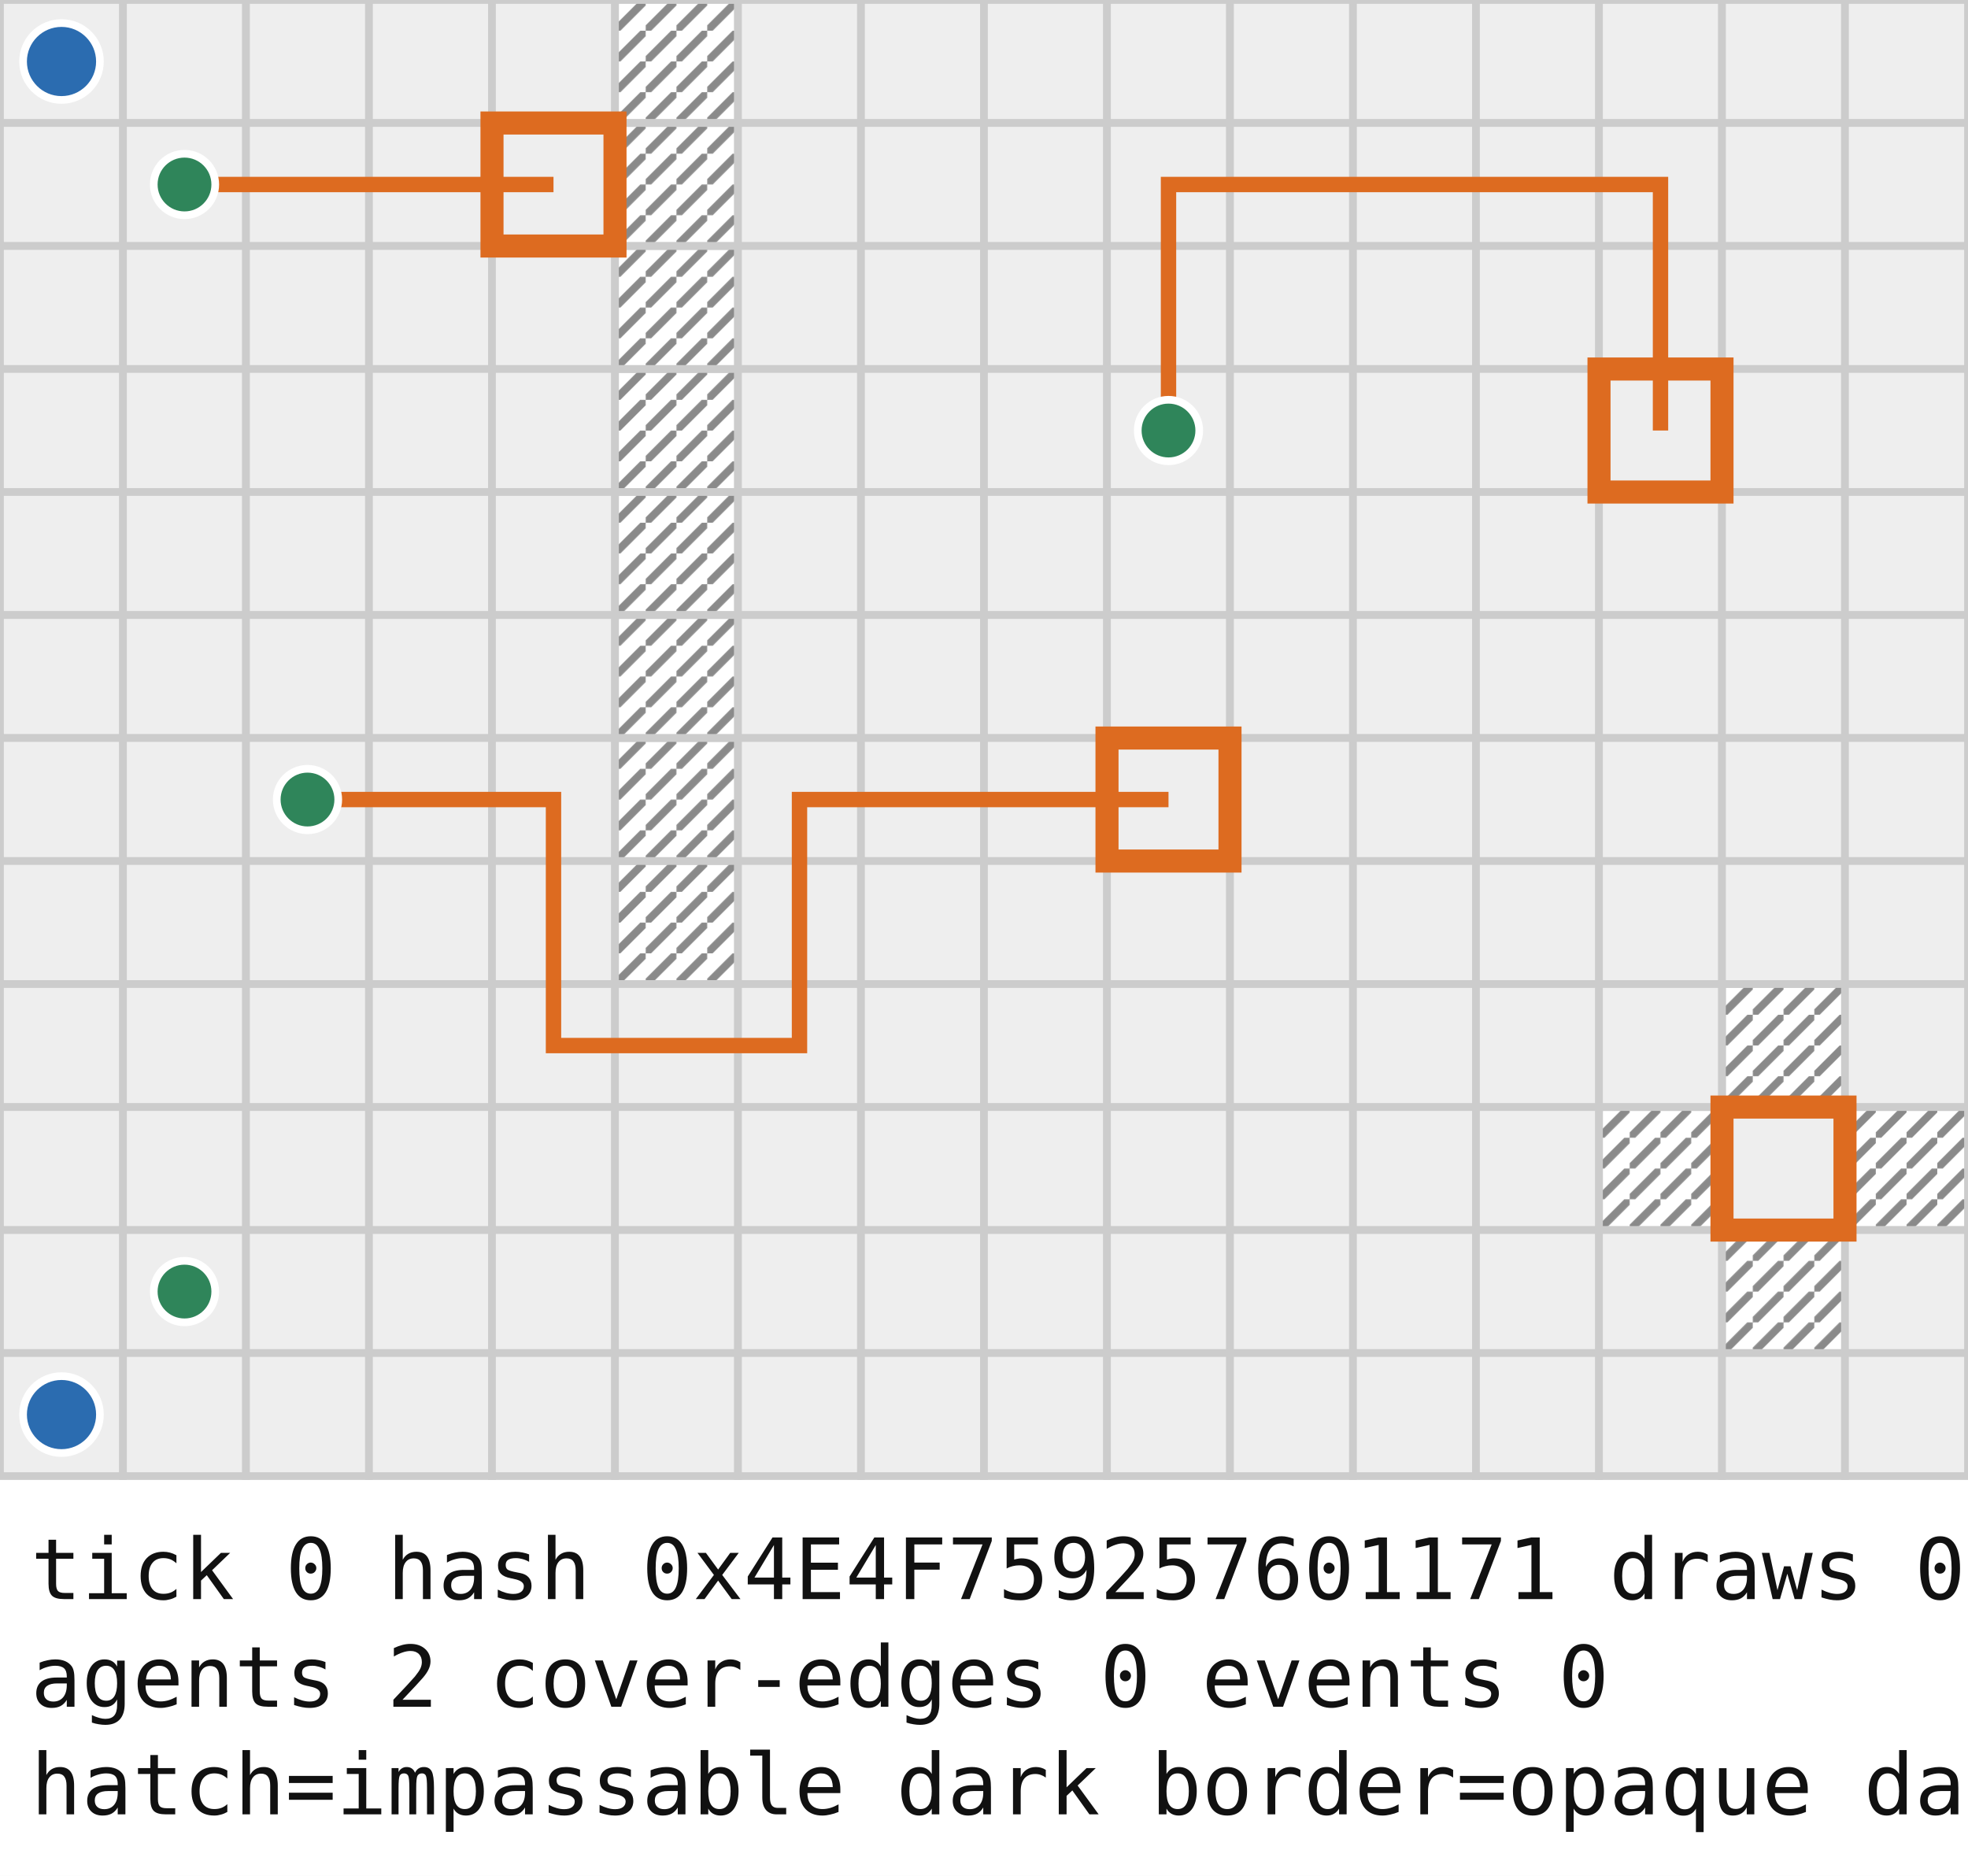
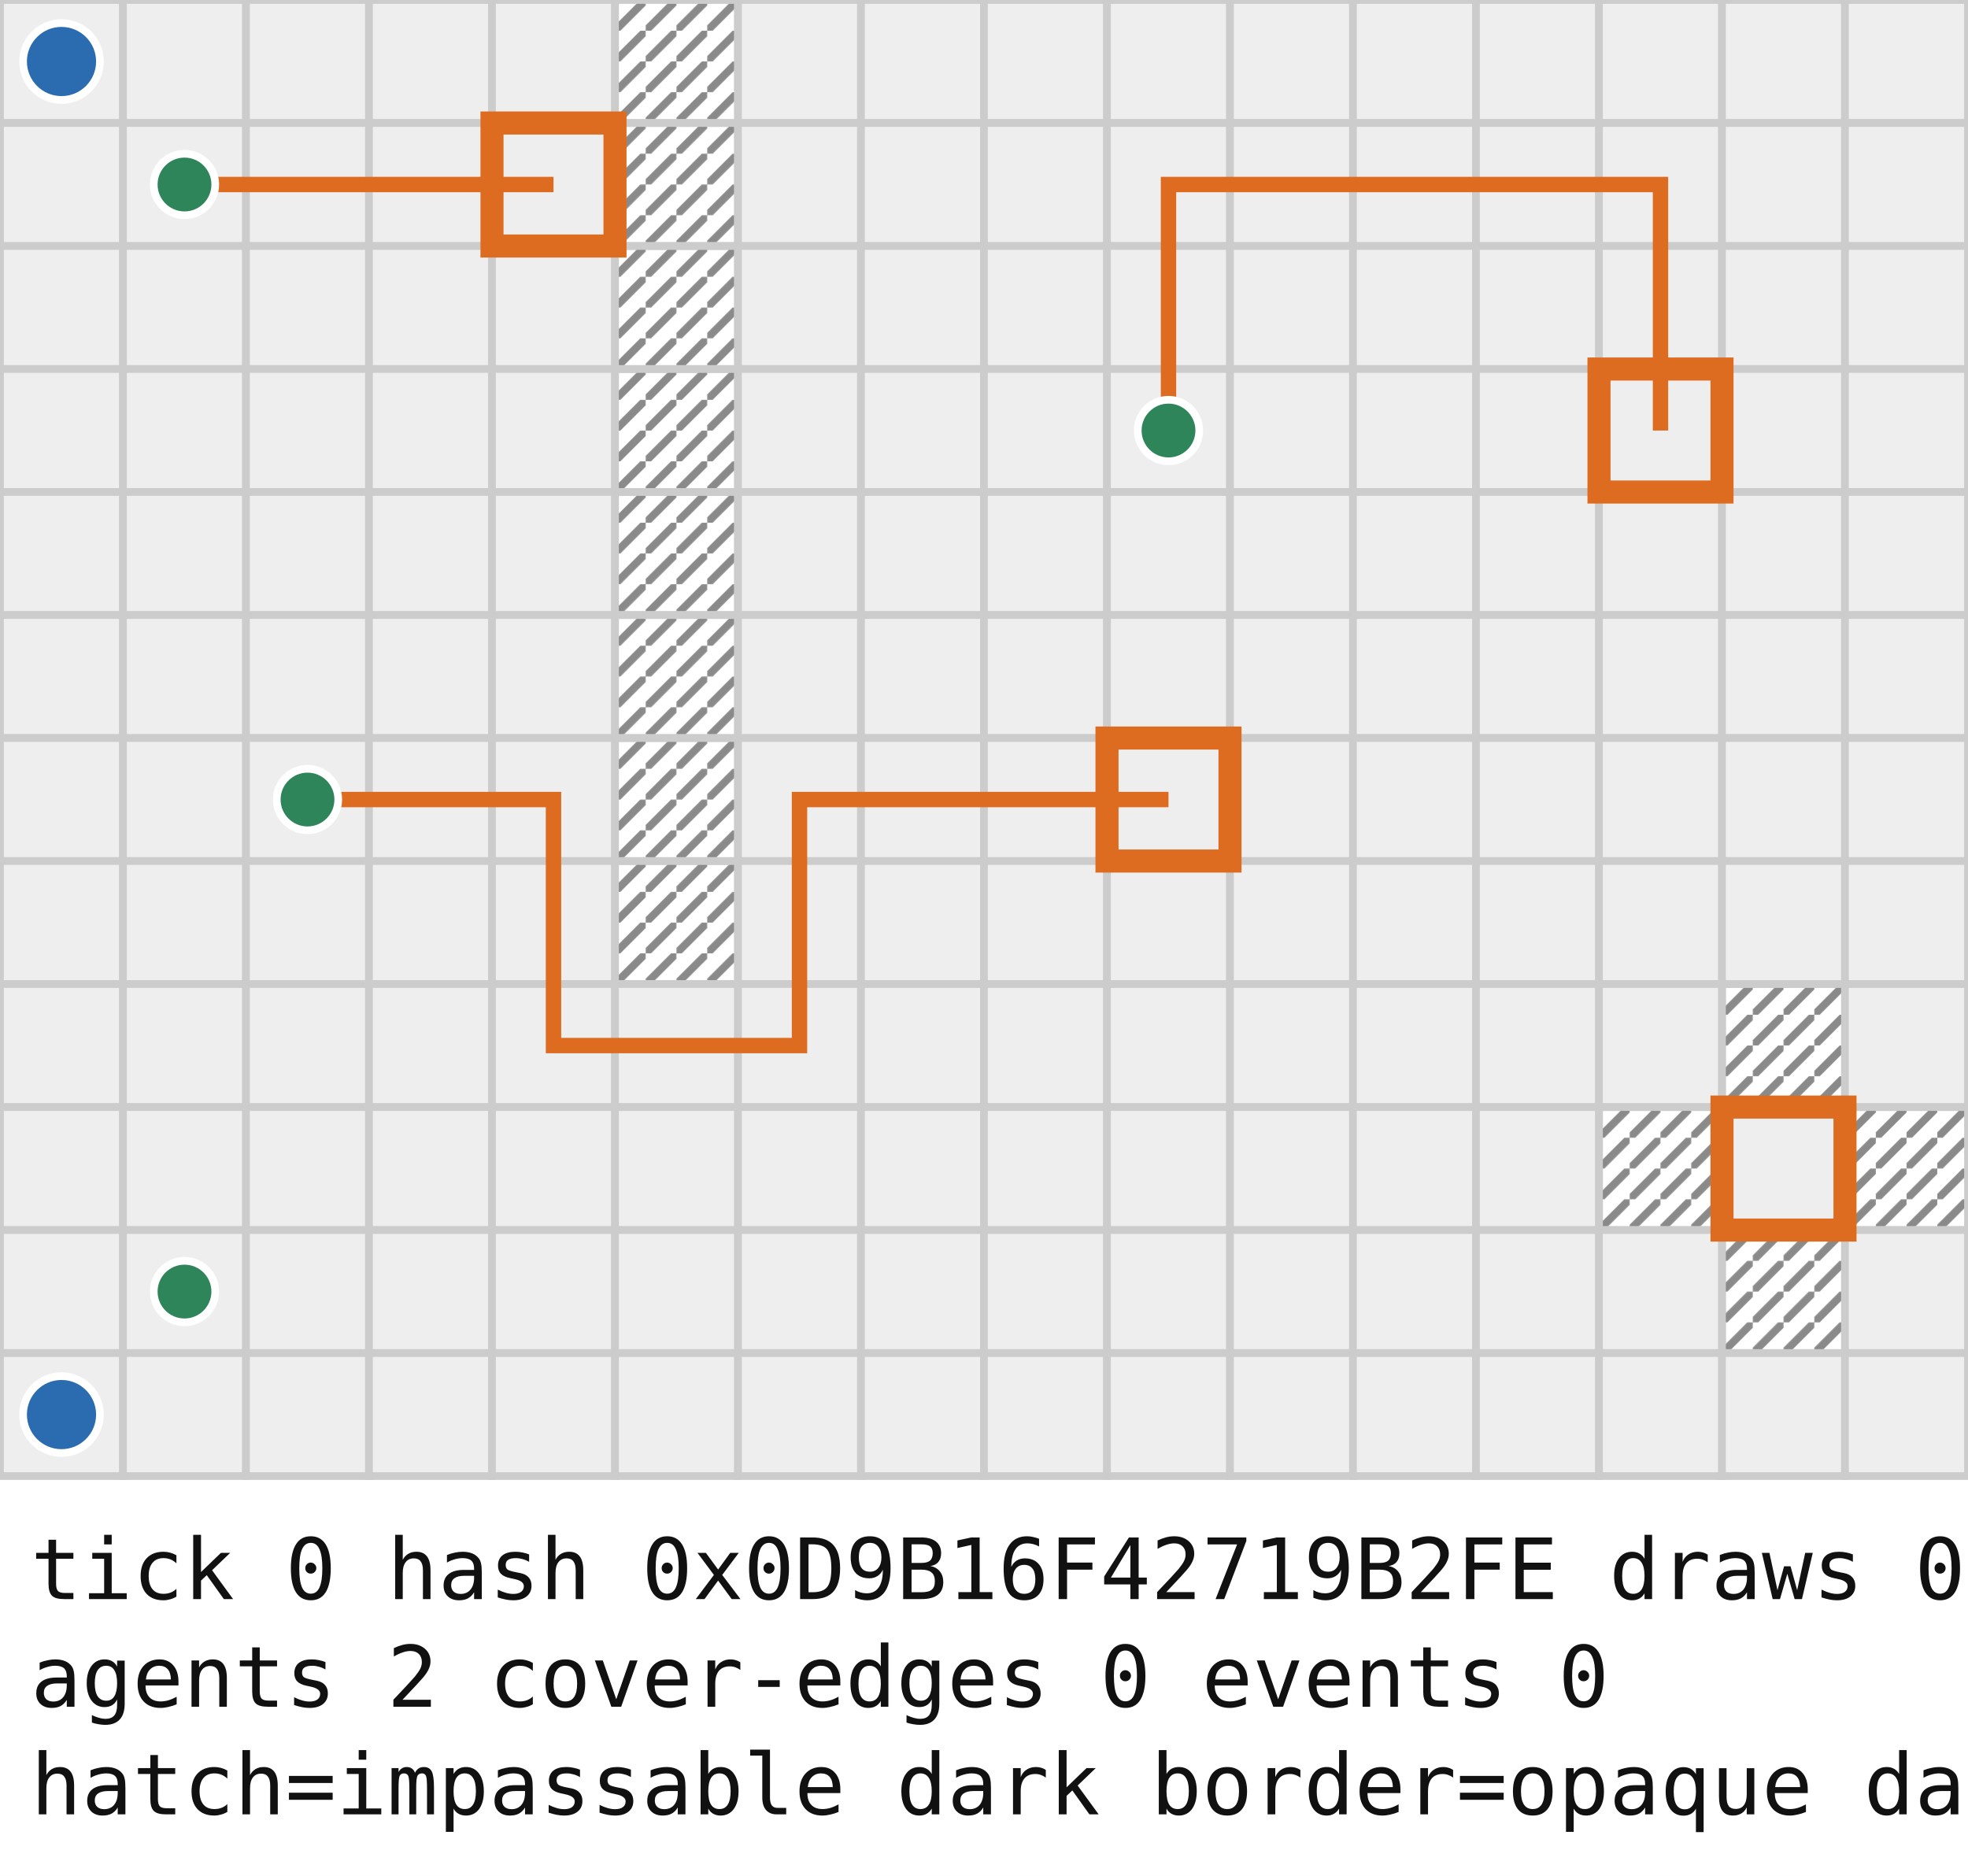
<svg xmlns="http://www.w3.org/2000/svg" width="256" height="244" viewBox="0 0 256 244">
  <defs>
    <pattern id="cw-hatch" width="4" height="4" patternUnits="userSpaceOnUse">
      <path d="M0,4 L4,0" stroke="#8a8a8a" stroke-width="1" />
    </pattern>
  </defs>
  <rect x="0" y="0" width="256" height="244" fill="#ffffff" />
  <rect x="0" y="0" width="16" height="16" fill="rgb(238,238,238)" stroke="#cccccc" stroke-width="1" />
  <rect x="16" y="0" width="16" height="16" fill="rgb(238,238,238)" stroke="#cccccc" stroke-width="1" />
  <rect x="32" y="0" width="16" height="16" fill="rgb(238,238,238)" stroke="#cccccc" stroke-width="1" />
  <rect x="48" y="0" width="16" height="16" fill="rgb(238,238,238)" stroke="#cccccc" stroke-width="1" />
  <rect x="64" y="0" width="16" height="16" fill="rgb(238,238,238)" stroke="#cccccc" stroke-width="1" />
  <rect x="80" y="0" width="16" height="16" fill="url(#cw-hatch)" stroke="#cccccc" stroke-width="1" />
  <rect x="96" y="0" width="16" height="16" fill="rgb(238,238,238)" stroke="#cccccc" stroke-width="1" />
  <rect x="112" y="0" width="16" height="16" fill="rgb(238,238,238)" stroke="#cccccc" stroke-width="1" />
  <rect x="128" y="0" width="16" height="16" fill="rgb(238,238,238)" stroke="#cccccc" stroke-width="1" />
  <rect x="144" y="0" width="16" height="16" fill="rgb(238,238,238)" stroke="#cccccc" stroke-width="1" />
  <rect x="160" y="0" width="16" height="16" fill="rgb(238,238,238)" stroke="#cccccc" stroke-width="1" />
  <rect x="176" y="0" width="16" height="16" fill="rgb(238,238,238)" stroke="#cccccc" stroke-width="1" />
  <rect x="192" y="0" width="16" height="16" fill="rgb(238,238,238)" stroke="#cccccc" stroke-width="1" />
  <rect x="208" y="0" width="16" height="16" fill="rgb(238,238,238)" stroke="#cccccc" stroke-width="1" />
  <rect x="224" y="0" width="16" height="16" fill="rgb(238,238,238)" stroke="#cccccc" stroke-width="1" />
  <rect x="240" y="0" width="16" height="16" fill="rgb(238,238,238)" stroke="#cccccc" stroke-width="1" />
  <rect x="0" y="16" width="16" height="16" fill="rgb(238,238,238)" stroke="#cccccc" stroke-width="1" />
  <rect x="16" y="16" width="16" height="16" fill="rgb(238,238,238)" stroke="#cccccc" stroke-width="1" />
  <rect x="32" y="16" width="16" height="16" fill="rgb(238,238,238)" stroke="#cccccc" stroke-width="1" />
  <rect x="48" y="16" width="16" height="16" fill="rgb(238,238,238)" stroke="#cccccc" stroke-width="1" />
  <rect x="64" y="16" width="16" height="16" fill="rgb(238,238,238)" stroke="#cccccc" stroke-width="1" />
  <rect x="80" y="16" width="16" height="16" fill="url(#cw-hatch)" stroke="#cccccc" stroke-width="1" />
  <rect x="96" y="16" width="16" height="16" fill="rgb(238,238,238)" stroke="#cccccc" stroke-width="1" />
  <rect x="112" y="16" width="16" height="16" fill="rgb(238,238,238)" stroke="#cccccc" stroke-width="1" />
  <rect x="128" y="16" width="16" height="16" fill="rgb(238,238,238)" stroke="#cccccc" stroke-width="1" />
  <rect x="144" y="16" width="16" height="16" fill="rgb(238,238,238)" stroke="#cccccc" stroke-width="1" />
  <rect x="160" y="16" width="16" height="16" fill="rgb(238,238,238)" stroke="#cccccc" stroke-width="1" />
  <rect x="176" y="16" width="16" height="16" fill="rgb(238,238,238)" stroke="#cccccc" stroke-width="1" />
  <rect x="192" y="16" width="16" height="16" fill="rgb(238,238,238)" stroke="#cccccc" stroke-width="1" />
  <rect x="208" y="16" width="16" height="16" fill="rgb(238,238,238)" stroke="#cccccc" stroke-width="1" />
  <rect x="224" y="16" width="16" height="16" fill="rgb(238,238,238)" stroke="#cccccc" stroke-width="1" />
  <rect x="240" y="16" width="16" height="16" fill="rgb(238,238,238)" stroke="#cccccc" stroke-width="1" />
  <rect x="0" y="32" width="16" height="16" fill="rgb(238,238,238)" stroke="#cccccc" stroke-width="1" />
  <rect x="16" y="32" width="16" height="16" fill="rgb(238,238,238)" stroke="#cccccc" stroke-width="1" />
  <rect x="32" y="32" width="16" height="16" fill="rgb(238,238,238)" stroke="#cccccc" stroke-width="1" />
  <rect x="48" y="32" width="16" height="16" fill="rgb(238,238,238)" stroke="#cccccc" stroke-width="1" />
  <rect x="64" y="32" width="16" height="16" fill="rgb(238,238,238)" stroke="#cccccc" stroke-width="1" />
  <rect x="80" y="32" width="16" height="16" fill="url(#cw-hatch)" stroke="#cccccc" stroke-width="1" />
  <rect x="96" y="32" width="16" height="16" fill="rgb(238,238,238)" stroke="#cccccc" stroke-width="1" />
  <rect x="112" y="32" width="16" height="16" fill="rgb(238,238,238)" stroke="#cccccc" stroke-width="1" />
  <rect x="128" y="32" width="16" height="16" fill="rgb(238,238,238)" stroke="#cccccc" stroke-width="1" />
  <rect x="144" y="32" width="16" height="16" fill="rgb(238,238,238)" stroke="#cccccc" stroke-width="1" />
  <rect x="160" y="32" width="16" height="16" fill="rgb(238,238,238)" stroke="#cccccc" stroke-width="1" />
  <rect x="176" y="32" width="16" height="16" fill="rgb(238,238,238)" stroke="#cccccc" stroke-width="1" />
  <rect x="192" y="32" width="16" height="16" fill="rgb(238,238,238)" stroke="#cccccc" stroke-width="1" />
  <rect x="208" y="32" width="16" height="16" fill="rgb(238,238,238)" stroke="#cccccc" stroke-width="1" />
  <rect x="224" y="32" width="16" height="16" fill="rgb(238,238,238)" stroke="#cccccc" stroke-width="1" />
  <rect x="240" y="32" width="16" height="16" fill="rgb(238,238,238)" stroke="#cccccc" stroke-width="1" />
  <rect x="0" y="48" width="16" height="16" fill="rgb(238,238,238)" stroke="#cccccc" stroke-width="1" />
  <rect x="16" y="48" width="16" height="16" fill="rgb(238,238,238)" stroke="#cccccc" stroke-width="1" />
  <rect x="32" y="48" width="16" height="16" fill="rgb(238,238,238)" stroke="#cccccc" stroke-width="1" />
  <rect x="48" y="48" width="16" height="16" fill="rgb(238,238,238)" stroke="#cccccc" stroke-width="1" />
  <rect x="64" y="48" width="16" height="16" fill="rgb(238,238,238)" stroke="#cccccc" stroke-width="1" />
  <rect x="80" y="48" width="16" height="16" fill="url(#cw-hatch)" stroke="#cccccc" stroke-width="1" />
  <rect x="96" y="48" width="16" height="16" fill="rgb(238,238,238)" stroke="#cccccc" stroke-width="1" />
  <rect x="112" y="48" width="16" height="16" fill="rgb(238,238,238)" stroke="#cccccc" stroke-width="1" />
  <rect x="128" y="48" width="16" height="16" fill="rgb(238,238,238)" stroke="#cccccc" stroke-width="1" />
  <rect x="144" y="48" width="16" height="16" fill="rgb(238,238,238)" stroke="#cccccc" stroke-width="1" />
  <rect x="160" y="48" width="16" height="16" fill="rgb(238,238,238)" stroke="#cccccc" stroke-width="1" />
  <rect x="176" y="48" width="16" height="16" fill="rgb(238,238,238)" stroke="#cccccc" stroke-width="1" />
  <rect x="192" y="48" width="16" height="16" fill="rgb(238,238,238)" stroke="#cccccc" stroke-width="1" />
  <rect x="208" y="48" width="16" height="16" fill="rgb(238,238,238)" stroke="#cccccc" stroke-width="1" />
  <rect x="224" y="48" width="16" height="16" fill="rgb(238,238,238)" stroke="#cccccc" stroke-width="1" />
  <rect x="240" y="48" width="16" height="16" fill="rgb(238,238,238)" stroke="#cccccc" stroke-width="1" />
  <rect x="0" y="64" width="16" height="16" fill="rgb(238,238,238)" stroke="#cccccc" stroke-width="1" />
  <rect x="16" y="64" width="16" height="16" fill="rgb(238,238,238)" stroke="#cccccc" stroke-width="1" />
  <rect x="32" y="64" width="16" height="16" fill="rgb(238,238,238)" stroke="#cccccc" stroke-width="1" />
  <rect x="48" y="64" width="16" height="16" fill="rgb(238,238,238)" stroke="#cccccc" stroke-width="1" />
  <rect x="64" y="64" width="16" height="16" fill="rgb(238,238,238)" stroke="#cccccc" stroke-width="1" />
  <rect x="80" y="64" width="16" height="16" fill="url(#cw-hatch)" stroke="#cccccc" stroke-width="1" />
  <rect x="96" y="64" width="16" height="16" fill="rgb(238,238,238)" stroke="#cccccc" stroke-width="1" />
  <rect x="112" y="64" width="16" height="16" fill="rgb(238,238,238)" stroke="#cccccc" stroke-width="1" />
  <rect x="128" y="64" width="16" height="16" fill="rgb(238,238,238)" stroke="#cccccc" stroke-width="1" />
  <rect x="144" y="64" width="16" height="16" fill="rgb(238,238,238)" stroke="#cccccc" stroke-width="1" />
  <rect x="160" y="64" width="16" height="16" fill="rgb(238,238,238)" stroke="#cccccc" stroke-width="1" />
  <rect x="176" y="64" width="16" height="16" fill="rgb(238,238,238)" stroke="#cccccc" stroke-width="1" />
  <rect x="192" y="64" width="16" height="16" fill="rgb(238,238,238)" stroke="#cccccc" stroke-width="1" />
  <rect x="208" y="64" width="16" height="16" fill="rgb(238,238,238)" stroke="#cccccc" stroke-width="1" />
  <rect x="224" y="64" width="16" height="16" fill="rgb(238,238,238)" stroke="#cccccc" stroke-width="1" />
  <rect x="240" y="64" width="16" height="16" fill="rgb(238,238,238)" stroke="#cccccc" stroke-width="1" />
  <rect x="0" y="80" width="16" height="16" fill="rgb(238,238,238)" stroke="#cccccc" stroke-width="1" />
  <rect x="16" y="80" width="16" height="16" fill="rgb(238,238,238)" stroke="#cccccc" stroke-width="1" />
  <rect x="32" y="80" width="16" height="16" fill="rgb(238,238,238)" stroke="#cccccc" stroke-width="1" />
  <rect x="48" y="80" width="16" height="16" fill="rgb(238,238,238)" stroke="#cccccc" stroke-width="1" />
  <rect x="64" y="80" width="16" height="16" fill="rgb(238,238,238)" stroke="#cccccc" stroke-width="1" />
  <rect x="80" y="80" width="16" height="16" fill="url(#cw-hatch)" stroke="#cccccc" stroke-width="1" />
  <rect x="96" y="80" width="16" height="16" fill="rgb(238,238,238)" stroke="#cccccc" stroke-width="1" />
  <rect x="112" y="80" width="16" height="16" fill="rgb(238,238,238)" stroke="#cccccc" stroke-width="1" />
  <rect x="128" y="80" width="16" height="16" fill="rgb(238,238,238)" stroke="#cccccc" stroke-width="1" />
  <rect x="144" y="80" width="16" height="16" fill="rgb(238,238,238)" stroke="#cccccc" stroke-width="1" />
  <rect x="160" y="80" width="16" height="16" fill="rgb(238,238,238)" stroke="#cccccc" stroke-width="1" />
  <rect x="176" y="80" width="16" height="16" fill="rgb(238,238,238)" stroke="#cccccc" stroke-width="1" />
  <rect x="192" y="80" width="16" height="16" fill="rgb(238,238,238)" stroke="#cccccc" stroke-width="1" />
  <rect x="208" y="80" width="16" height="16" fill="rgb(238,238,238)" stroke="#cccccc" stroke-width="1" />
  <rect x="224" y="80" width="16" height="16" fill="rgb(238,238,238)" stroke="#cccccc" stroke-width="1" />
  <rect x="240" y="80" width="16" height="16" fill="rgb(238,238,238)" stroke="#cccccc" stroke-width="1" />
  <rect x="0" y="96" width="16" height="16" fill="rgb(238,238,238)" stroke="#cccccc" stroke-width="1" />
  <rect x="16" y="96" width="16" height="16" fill="rgb(238,238,238)" stroke="#cccccc" stroke-width="1" />
  <rect x="32" y="96" width="16" height="16" fill="rgb(238,238,238)" stroke="#cccccc" stroke-width="1" />
  <rect x="48" y="96" width="16" height="16" fill="rgb(238,238,238)" stroke="#cccccc" stroke-width="1" />
  <rect x="64" y="96" width="16" height="16" fill="rgb(238,238,238)" stroke="#cccccc" stroke-width="1" />
  <rect x="80" y="96" width="16" height="16" fill="url(#cw-hatch)" stroke="#cccccc" stroke-width="1" />
  <rect x="96" y="96" width="16" height="16" fill="rgb(238,238,238)" stroke="#cccccc" stroke-width="1" />
  <rect x="112" y="96" width="16" height="16" fill="rgb(238,238,238)" stroke="#cccccc" stroke-width="1" />
  <rect x="128" y="96" width="16" height="16" fill="rgb(238,238,238)" stroke="#cccccc" stroke-width="1" />
  <rect x="144" y="96" width="16" height="16" fill="rgb(238,238,238)" stroke="#cccccc" stroke-width="1" />
  <rect x="160" y="96" width="16" height="16" fill="rgb(238,238,238)" stroke="#cccccc" stroke-width="1" />
  <rect x="176" y="96" width="16" height="16" fill="rgb(238,238,238)" stroke="#cccccc" stroke-width="1" />
  <rect x="192" y="96" width="16" height="16" fill="rgb(238,238,238)" stroke="#cccccc" stroke-width="1" />
  <rect x="208" y="96" width="16" height="16" fill="rgb(238,238,238)" stroke="#cccccc" stroke-width="1" />
  <rect x="224" y="96" width="16" height="16" fill="rgb(238,238,238)" stroke="#cccccc" stroke-width="1" />
  <rect x="240" y="96" width="16" height="16" fill="rgb(238,238,238)" stroke="#cccccc" stroke-width="1" />
  <rect x="0" y="112" width="16" height="16" fill="rgb(238,238,238)" stroke="#cccccc" stroke-width="1" />
  <rect x="16" y="112" width="16" height="16" fill="rgb(238,238,238)" stroke="#cccccc" stroke-width="1" />
  <rect x="32" y="112" width="16" height="16" fill="rgb(238,238,238)" stroke="#cccccc" stroke-width="1" />
  <rect x="48" y="112" width="16" height="16" fill="rgb(238,238,238)" stroke="#cccccc" stroke-width="1" />
  <rect x="64" y="112" width="16" height="16" fill="rgb(238,238,238)" stroke="#cccccc" stroke-width="1" />
  <rect x="80" y="112" width="16" height="16" fill="url(#cw-hatch)" stroke="#cccccc" stroke-width="1" />
  <rect x="96" y="112" width="16" height="16" fill="rgb(238,238,238)" stroke="#cccccc" stroke-width="1" />
  <rect x="112" y="112" width="16" height="16" fill="rgb(238,238,238)" stroke="#cccccc" stroke-width="1" />
  <rect x="128" y="112" width="16" height="16" fill="rgb(238,238,238)" stroke="#cccccc" stroke-width="1" />
  <rect x="144" y="112" width="16" height="16" fill="rgb(238,238,238)" stroke="#cccccc" stroke-width="1" />
  <rect x="160" y="112" width="16" height="16" fill="rgb(238,238,238)" stroke="#cccccc" stroke-width="1" />
  <rect x="176" y="112" width="16" height="16" fill="rgb(238,238,238)" stroke="#cccccc" stroke-width="1" />
  <rect x="192" y="112" width="16" height="16" fill="rgb(238,238,238)" stroke="#cccccc" stroke-width="1" />
  <rect x="208" y="112" width="16" height="16" fill="rgb(238,238,238)" stroke="#cccccc" stroke-width="1" />
  <rect x="224" y="112" width="16" height="16" fill="rgb(238,238,238)" stroke="#cccccc" stroke-width="1" />
  <rect x="240" y="112" width="16" height="16" fill="rgb(238,238,238)" stroke="#cccccc" stroke-width="1" />
  <rect x="0" y="128" width="16" height="16" fill="rgb(238,238,238)" stroke="#cccccc" stroke-width="1" />
  <rect x="16" y="128" width="16" height="16" fill="rgb(238,238,238)" stroke="#cccccc" stroke-width="1" />
  <rect x="32" y="128" width="16" height="16" fill="rgb(238,238,238)" stroke="#cccccc" stroke-width="1" />
  <rect x="48" y="128" width="16" height="16" fill="rgb(238,238,238)" stroke="#cccccc" stroke-width="1" />
  <rect x="64" y="128" width="16" height="16" fill="rgb(238,238,238)" stroke="#cccccc" stroke-width="1" />
  <rect x="80" y="128" width="16" height="16" fill="rgb(238,238,238)" stroke="#cccccc" stroke-width="1" />
  <rect x="96" y="128" width="16" height="16" fill="rgb(238,238,238)" stroke="#cccccc" stroke-width="1" />
  <rect x="112" y="128" width="16" height="16" fill="rgb(238,238,238)" stroke="#cccccc" stroke-width="1" />
  <rect x="128" y="128" width="16" height="16" fill="rgb(238,238,238)" stroke="#cccccc" stroke-width="1" />
  <rect x="144" y="128" width="16" height="16" fill="rgb(238,238,238)" stroke="#cccccc" stroke-width="1" />
  <rect x="160" y="128" width="16" height="16" fill="rgb(238,238,238)" stroke="#cccccc" stroke-width="1" />
  <rect x="176" y="128" width="16" height="16" fill="rgb(238,238,238)" stroke="#cccccc" stroke-width="1" />
  <rect x="192" y="128" width="16" height="16" fill="rgb(238,238,238)" stroke="#cccccc" stroke-width="1" />
  <rect x="208" y="128" width="16" height="16" fill="rgb(238,238,238)" stroke="#cccccc" stroke-width="1" />
  <rect x="224" y="128" width="16" height="16" fill="url(#cw-hatch)" stroke="#cccccc" stroke-width="1" />
  <rect x="240" y="128" width="16" height="16" fill="rgb(238,238,238)" stroke="#cccccc" stroke-width="1" />
  <rect x="0" y="144" width="16" height="16" fill="rgb(238,238,238)" stroke="#cccccc" stroke-width="1" />
  <rect x="16" y="144" width="16" height="16" fill="rgb(238,238,238)" stroke="#cccccc" stroke-width="1" />
  <rect x="32" y="144" width="16" height="16" fill="rgb(238,238,238)" stroke="#cccccc" stroke-width="1" />
  <rect x="48" y="144" width="16" height="16" fill="rgb(238,238,238)" stroke="#cccccc" stroke-width="1" />
  <rect x="64" y="144" width="16" height="16" fill="rgb(238,238,238)" stroke="#cccccc" stroke-width="1" />
  <rect x="80" y="144" width="16" height="16" fill="rgb(238,238,238)" stroke="#cccccc" stroke-width="1" />
  <rect x="96" y="144" width="16" height="16" fill="rgb(238,238,238)" stroke="#cccccc" stroke-width="1" />
  <rect x="112" y="144" width="16" height="16" fill="rgb(238,238,238)" stroke="#cccccc" stroke-width="1" />
  <rect x="128" y="144" width="16" height="16" fill="rgb(238,238,238)" stroke="#cccccc" stroke-width="1" />
  <rect x="144" y="144" width="16" height="16" fill="rgb(238,238,238)" stroke="#cccccc" stroke-width="1" />
  <rect x="160" y="144" width="16" height="16" fill="rgb(238,238,238)" stroke="#cccccc" stroke-width="1" />
  <rect x="176" y="144" width="16" height="16" fill="rgb(238,238,238)" stroke="#cccccc" stroke-width="1" />
  <rect x="192" y="144" width="16" height="16" fill="rgb(238,238,238)" stroke="#cccccc" stroke-width="1" />
  <rect x="208" y="144" width="16" height="16" fill="url(#cw-hatch)" stroke="#cccccc" stroke-width="1" />
  <rect x="224" y="144" width="16" height="16" fill="rgb(238,238,238)" stroke="#cccccc" stroke-width="1" />
  <rect x="240" y="144" width="16" height="16" fill="url(#cw-hatch)" stroke="#cccccc" stroke-width="1" />
  <rect x="0" y="160" width="16" height="16" fill="rgb(238,238,238)" stroke="#cccccc" stroke-width="1" />
  <rect x="16" y="160" width="16" height="16" fill="rgb(238,238,238)" stroke="#cccccc" stroke-width="1" />
  <rect x="32" y="160" width="16" height="16" fill="rgb(238,238,238)" stroke="#cccccc" stroke-width="1" />
  <rect x="48" y="160" width="16" height="16" fill="rgb(238,238,238)" stroke="#cccccc" stroke-width="1" />
  <rect x="64" y="160" width="16" height="16" fill="rgb(238,238,238)" stroke="#cccccc" stroke-width="1" />
  <rect x="80" y="160" width="16" height="16" fill="rgb(238,238,238)" stroke="#cccccc" stroke-width="1" />
  <rect x="96" y="160" width="16" height="16" fill="rgb(238,238,238)" stroke="#cccccc" stroke-width="1" />
  <rect x="112" y="160" width="16" height="16" fill="rgb(238,238,238)" stroke="#cccccc" stroke-width="1" />
  <rect x="128" y="160" width="16" height="16" fill="rgb(238,238,238)" stroke="#cccccc" stroke-width="1" />
  <rect x="144" y="160" width="16" height="16" fill="rgb(238,238,238)" stroke="#cccccc" stroke-width="1" />
  <rect x="160" y="160" width="16" height="16" fill="rgb(238,238,238)" stroke="#cccccc" stroke-width="1" />
  <rect x="176" y="160" width="16" height="16" fill="rgb(238,238,238)" stroke="#cccccc" stroke-width="1" />
  <rect x="192" y="160" width="16" height="16" fill="rgb(238,238,238)" stroke="#cccccc" stroke-width="1" />
  <rect x="208" y="160" width="16" height="16" fill="rgb(238,238,238)" stroke="#cccccc" stroke-width="1" />
  <rect x="224" y="160" width="16" height="16" fill="url(#cw-hatch)" stroke="#cccccc" stroke-width="1" />
  <rect x="240" y="160" width="16" height="16" fill="rgb(238,238,238)" stroke="#cccccc" stroke-width="1" />
  <rect x="0" y="176" width="16" height="16" fill="rgb(238,238,238)" stroke="#cccccc" stroke-width="1" />
  <rect x="16" y="176" width="16" height="16" fill="rgb(238,238,238)" stroke="#cccccc" stroke-width="1" />
  <rect x="32" y="176" width="16" height="16" fill="rgb(238,238,238)" stroke="#cccccc" stroke-width="1" />
  <rect x="48" y="176" width="16" height="16" fill="rgb(238,238,238)" stroke="#cccccc" stroke-width="1" />
  <rect x="64" y="176" width="16" height="16" fill="rgb(238,238,238)" stroke="#cccccc" stroke-width="1" />
  <rect x="80" y="176" width="16" height="16" fill="rgb(238,238,238)" stroke="#cccccc" stroke-width="1" />
  <rect x="96" y="176" width="16" height="16" fill="rgb(238,238,238)" stroke="#cccccc" stroke-width="1" />
  <rect x="112" y="176" width="16" height="16" fill="rgb(238,238,238)" stroke="#cccccc" stroke-width="1" />
  <rect x="128" y="176" width="16" height="16" fill="rgb(238,238,238)" stroke="#cccccc" stroke-width="1" />
  <rect x="144" y="176" width="16" height="16" fill="rgb(238,238,238)" stroke="#cccccc" stroke-width="1" />
  <rect x="160" y="176" width="16" height="16" fill="rgb(238,238,238)" stroke="#cccccc" stroke-width="1" />
  <rect x="176" y="176" width="16" height="16" fill="rgb(238,238,238)" stroke="#cccccc" stroke-width="1" />
  <rect x="192" y="176" width="16" height="16" fill="rgb(238,238,238)" stroke="#cccccc" stroke-width="1" />
  <rect x="208" y="176" width="16" height="16" fill="rgb(238,238,238)" stroke="#cccccc" stroke-width="1" />
  <rect x="224" y="176" width="16" height="16" fill="rgb(238,238,238)" stroke="#cccccc" stroke-width="1" />
  <rect x="240" y="176" width="16" height="16" fill="rgb(238,238,238)" stroke="#cccccc" stroke-width="1" />
  <circle cx="8" cy="8" r="5" fill="#2b6cb0" stroke="#ffffff" stroke-width="1" />
  <circle cx="8" cy="184" r="5" fill="#2b6cb0" stroke="#ffffff" stroke-width="1" />
  <polyline points="24,24 40,24 56,24 72,24" fill="none" stroke="#dd6b20" stroke-width="2" />
  <circle cx="24" cy="24" r="4" fill="#2f855a" stroke="#ffffff" stroke-width="1" />
  <rect x="64" y="16" width="16" height="16" fill="none" stroke="#dd6b20" stroke-width="3" />
  <polyline points="40,104 56,104 72,104 72,120 72,136 88,136 104,136 104,120 104,104 120,104 136,104 152,104" fill="none" stroke="#dd6b20" stroke-width="2" />
  <circle cx="40" cy="104" r="4" fill="#2f855a" stroke="#ffffff" stroke-width="1" />
  <rect x="144" y="96" width="16" height="16" fill="none" stroke="#dd6b20" stroke-width="3" />
  <polyline points="152,56 152,40 152,24 168,24 184,24 200,24 216,24 216,40 216,56" fill="none" stroke="#dd6b20" stroke-width="2" />
  <circle cx="152" cy="56" r="4" fill="#2f855a" stroke="#ffffff" stroke-width="1" />
  <rect x="208" y="48" width="16" height="16" fill="none" stroke="#dd6b20" stroke-width="3" />
  <circle cx="24" cy="168" r="4" fill="#2f855a" stroke="#ffffff" stroke-width="1" />
  <rect x="224" y="144" width="16" height="16" fill="none" stroke="#dd6b20" stroke-width="3" />
-   <text x="4" y="208" font-family="monospace" font-size="11" fill="#111111">tick 0  hash 0x4E4F759257601171  draws 0</text>
+   <text x="4" y="208" font-family="monospace" font-size="11" fill="#111111">tick 0  hash 0x0D9B16F42719B2FE  draws 0</text>
  <text x="4" y="222" font-family="monospace" font-size="11" fill="#111111">agents 2  cover-edges 0  events 0</text>
  <text x="4" y="236" font-family="monospace" font-size="11" fill="#111111">hatch=impassable  dark border=opaque  darker fill=higher elevation  triangle=cover  circle=agent</text>
</svg>
